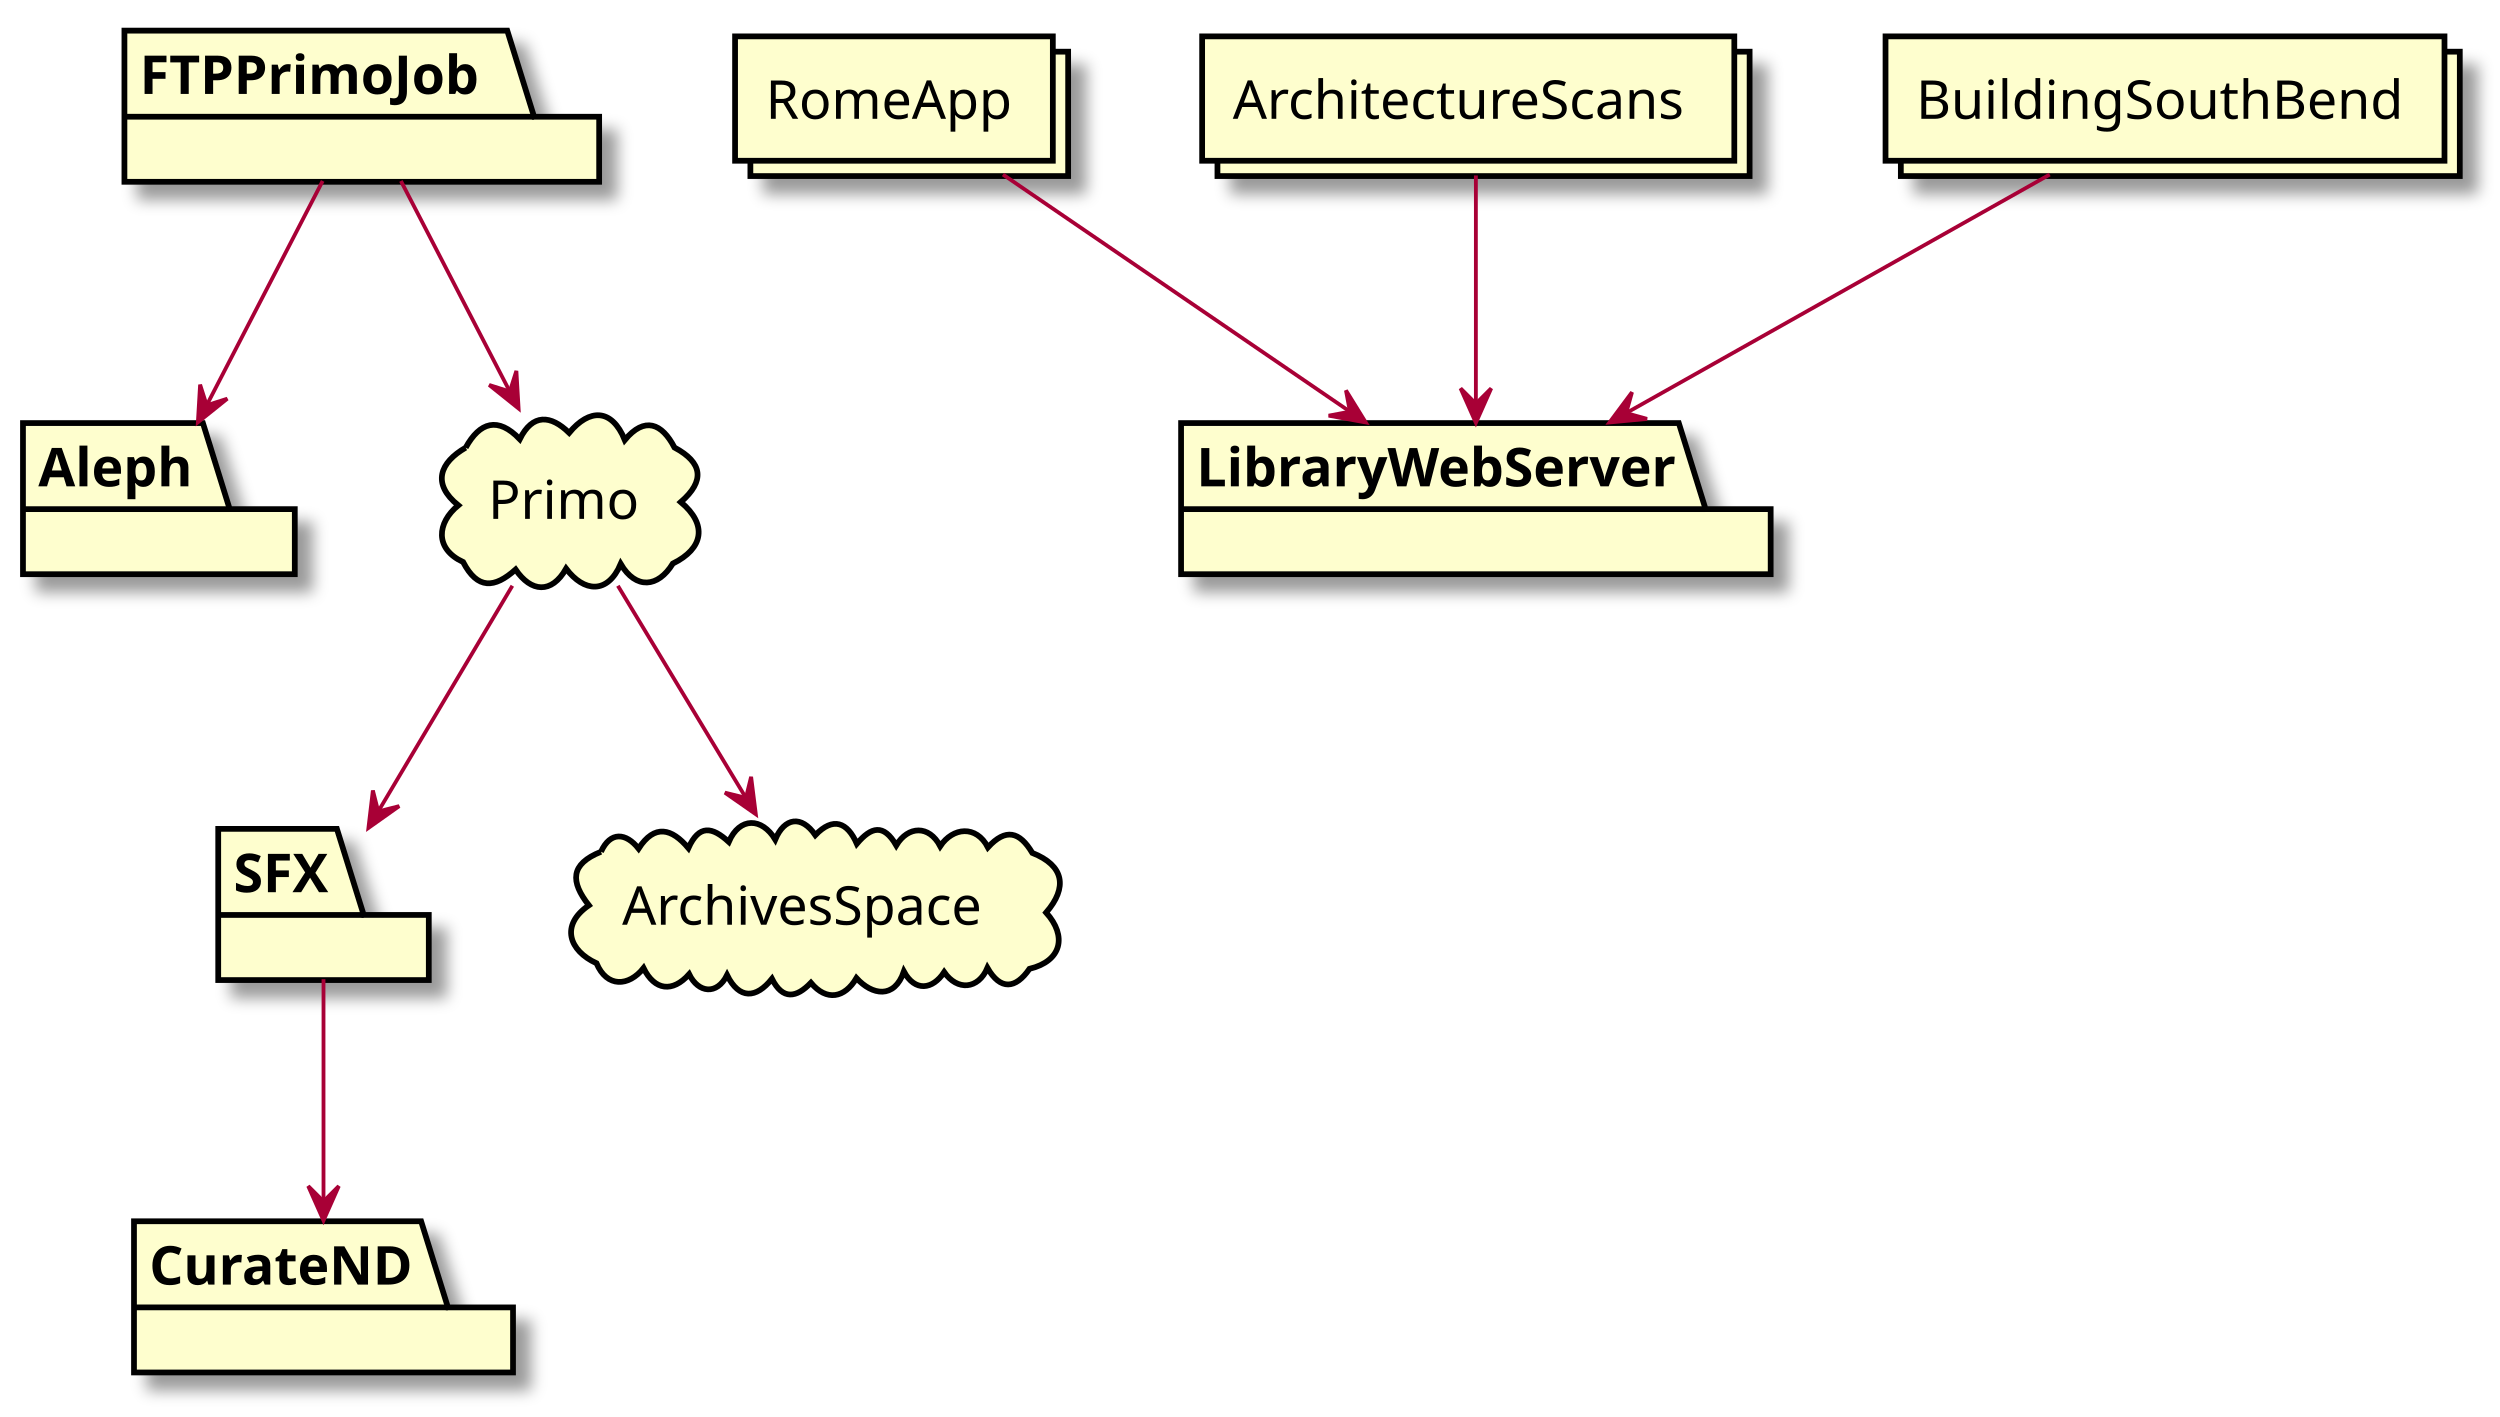
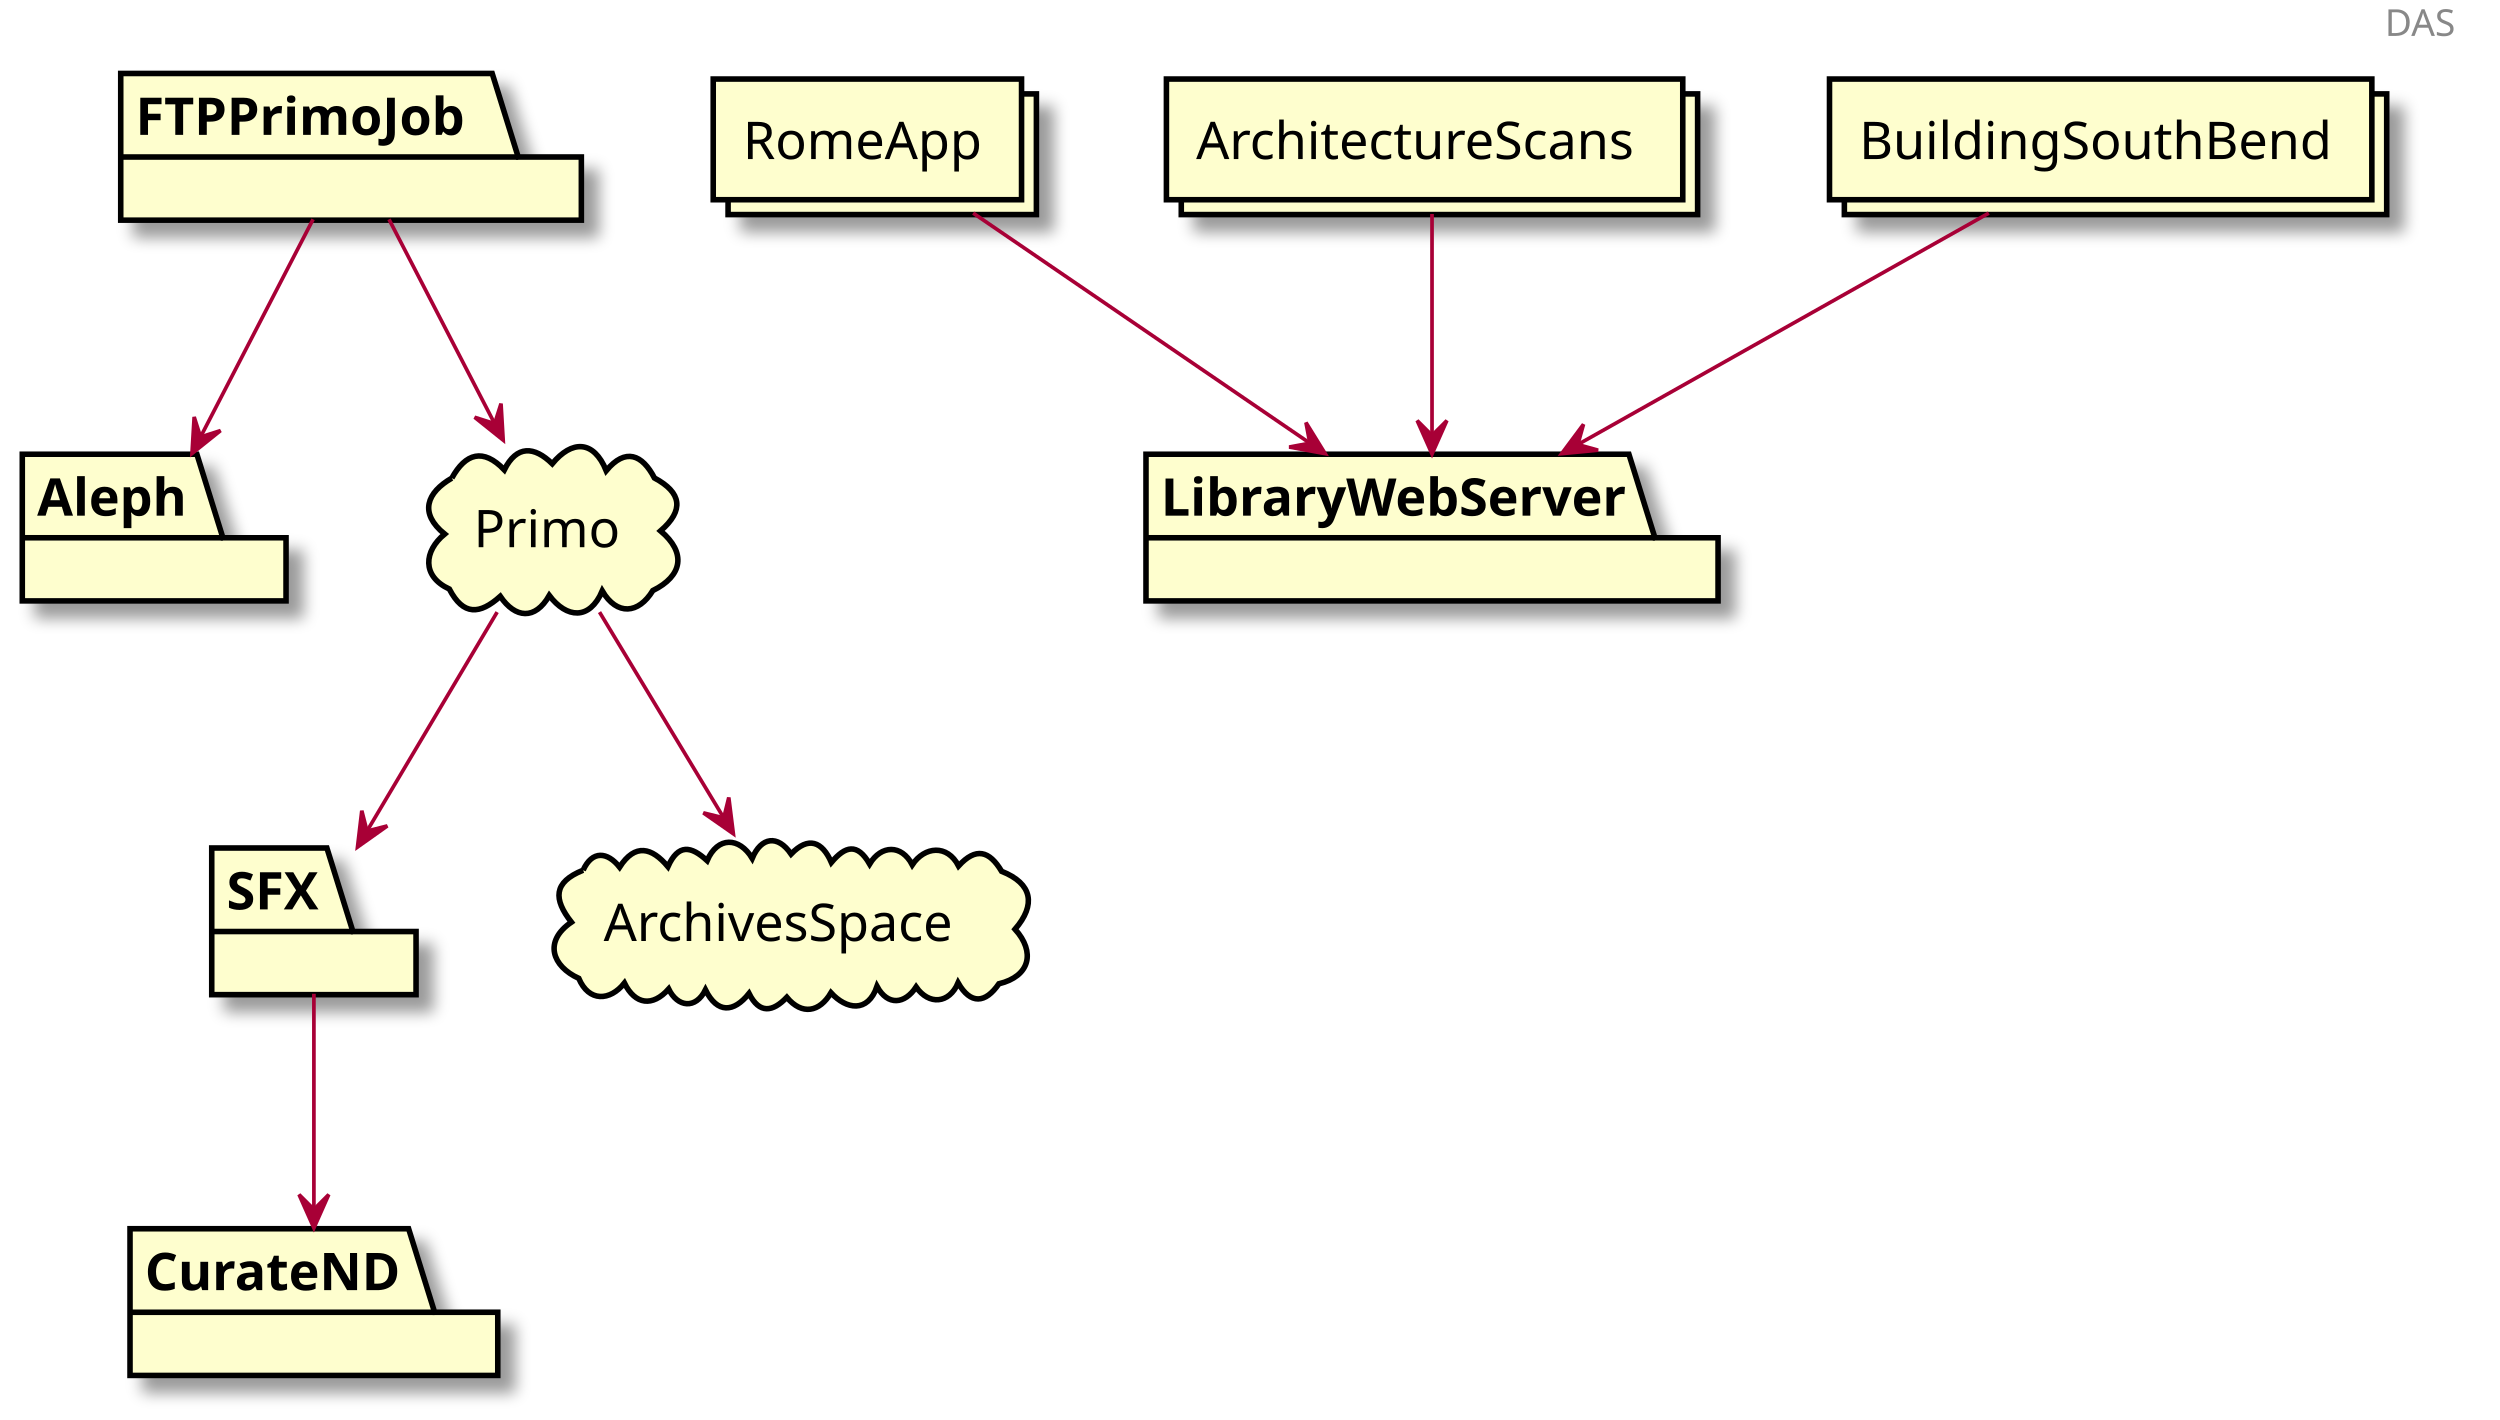
- <svg xmlns="http://www.w3.org/2000/svg" contentScriptType="application/ecmascript" contentStyleType="text/css" height="370px" preserveAspectRatio="none" style="width:653px;height:370px;" version="1.1" viewBox="0 0 653 370" width="653px" zoomAndPan="magnify">
+ <svg xmlns="http://www.w3.org/2000/svg" contentScriptType="application/ecmascript" contentStyleType="text/css" height="382px" preserveAspectRatio="none" style="width:673px;height:382px;" version="1.1" viewBox="0 0 673 382" width="673px" zoomAndPan="magnify">
  <defs>
-     <filter height="300%" id="fyiwz0o54gaoy" width="300%" x="-1" y="-1">
+     <filter height="300%" id="fcsahyzh7255n" width="300%" x="-1" y="-1">
      <feGaussianBlur result="blurOut" stdDeviation="2.0" />
      <feColorMatrix in="blurOut" result="blurOut2" type="matrix" values="0 0 0 0 0 0 0 0 0 0 0 0 0 0 0 0 0 0 .4 0" />
      <feOffset dx="4.0" dy="4.0" in="blurOut2" result="blurOut3" />
      <feBlend in="SourceGraphic" in2="blurOut3" mode="normal" />
    </filter>
  </defs>
  <g>
-     <polygon fill="#FEFECE" filter="url(#fyiwz0o54gaoy)" points="6,110.5,53,110.5,60,132.988,77,132.988,77,149.988,6,149.988,6,110.5" style="stroke: #000000; stroke-width: 1.5;" />
-     <line style="stroke: #000000; stroke-width: 1.5;" x1="6" x2="60" y1="132.988" y2="132.988" />
-     <text fill="#000000" font-family="sans-serif" font-size="14" font-weight="bold" lengthAdjust="spacingAndGlyphs" textLength="41" x="10" y="127.035">Aleph</text>
-     <polygon fill="#FEFECE" filter="url(#fyiwz0o54gaoy)" points="32.5,8,132.5,8,139.5,30.488,156.5,30.488,156.5,47.488,32.5,47.488,32.5,8" style="stroke: #000000; stroke-width: 1.5;" />
-     <line style="stroke: #000000; stroke-width: 1.5;" x1="32.5" x2="139.5" y1="30.488" y2="30.488" />
-     <text fill="#000000" font-family="sans-serif" font-size="14" font-weight="bold" lengthAdjust="spacingAndGlyphs" textLength="94" x="36.5" y="24.535">FTPPrimoJob</text>
-     <path d="M121.633,116.93 C125.334,110.217 130.065,108.754 135.761,114.705 C139.125,107.962 143.834,108.356 148.663,113.055 C153.948,106.679 159.795,106.606 163.198,114.917 C168.397,108.689 172.888,110.56 176.175,116.892 C183.553,120.852 184.228,125.581 177.828,131.139 C184.853,137.033 183.763,143.261 175.745,147.204 C171.877,153.521 166.104,154.029 162.13,147.315 C158.688,155.31 152.519,154.679 147.869,148.534 C144.038,155.226 138.719,154.708 134.671,148.76 C129.151,153.684 124.743,154.048 120.963,146.799 C113.469,143.325 114.114,136.58 119.7,131.99 C112.706,126.344 114.899,120.814 121.633,116.93 " fill="#FEFECE" style="stroke: #000000; stroke-width: 1.5;" />
-     <text fill="#000000" font-family="sans-serif" font-size="14" lengthAdjust="spacingAndGlyphs" textLength="40" x="127.5" y="135.535">Primo</text>
-     <polygon fill="#FEFECE" filter="url(#fyiwz0o54gaoy)" points="57,216.5,88,216.5,95,238.988,112,238.988,112,255.988,57,255.988,57,216.5" style="stroke: #000000; stroke-width: 1.5;" />
-     <line style="stroke: #000000; stroke-width: 1.5;" x1="57" x2="95" y1="238.988" y2="238.988" />
-     <text fill="#000000" font-family="sans-serif" font-size="14" font-weight="bold" lengthAdjust="spacingAndGlyphs" textLength="25" x="61" y="233.035">SFX</text>
-     <polygon fill="#FEFECE" filter="url(#fyiwz0o54gaoy)" points="35,319,110,319,117,341.488,134,341.488,134,358.488,35,358.488,35,319" style="stroke: #000000; stroke-width: 1.5;" />
-     <line style="stroke: #000000; stroke-width: 1.5;" x1="35" x2="117" y1="341.488" y2="341.488" />
-     <text fill="#000000" font-family="sans-serif" font-size="14" font-weight="bold" lengthAdjust="spacingAndGlyphs" textLength="69" x="39" y="335.535">CurateND</text>
-     <path d="M156.975,222.482 C159.441,217.065 163.523,217.517 166.795,221.654 C170.999,215.135 175.478,216.359 179.803,221.518 C182.617,215.322 185.982,215.916 190.355,219.903 C193.21,213.327 198.998,213.52 202.496,219.27 C204.914,213.538 209.344,212.847 212.965,218.126 C217.644,213.273 221.318,214.729 223.805,220.387 C227.559,215.96 230.762,215.04 234.103,220.804 C237.22,215.664 242.667,215.474 245.584,221.017 C248.911,216.062 254.989,215.44 258.047,221.326 C262.724,216.241 266.302,217.185 269.64,222.78 C277.994,226.091 278.916,231.809 273.25,238.367 C278.808,244.528 277.305,251.04 268.898,253.066 C265.244,258.361 261.322,258.711 257.919,252.82 C255.5,258.461 250.076,258.869 246.619,253.927 C243.571,258.546 239.004,259.1 236.096,253.777 C233.586,261.02 227.822,259.965 223.702,255.479 C220.627,260.693 215.925,261.63 211.808,256.701 C208.012,260.651 204.463,261.272 201.635,255.67 C197.482,260.849 193.111,261.114 189.91,254.706 C187.242,259.993 182.419,259.399 180.001,254.464 C175.654,259.332 171.004,258.742 168.095,252.869 C164.208,257.743 158.525,258.031 155.806,251.599 C148.661,248.338 146.234,241.672 153.814,236.472 C148.986,230.294 148.876,225.738 156.975,222.482 " fill="#FEFECE" style="stroke: #000000; stroke-width: 1.5;" />
-     <text fill="#000000" font-family="sans-serif" font-size="14" lengthAdjust="spacingAndGlyphs" textLength="98" x="162.5" y="241.535">ArchivesSpace</text>
-     <polygon fill="#FEFECE" filter="url(#fyiwz0o54gaoy)" points="308.5,110.5,438.5,110.5,445.5,132.988,462.5,132.988,462.5,149.988,308.5,149.988,308.5,110.5" style="stroke: #000000; stroke-width: 1.5;" />
-     <line style="stroke: #000000; stroke-width: 1.5;" x1="308.5" x2="445.5" y1="132.988" y2="132.988" />
-     <text fill="#000000" font-family="sans-serif" font-size="14" font-weight="bold" lengthAdjust="spacingAndGlyphs" textLength="124" x="312.5" y="127.035">LibraryWebServer</text>
-     <rect fill="#FEFECE" filter="url(#fyiwz0o54gaoy)" height="32.488" style="stroke: #000000; stroke-width: 1.5;" width="83" x="196" y="13.5" />
-     <rect fill="#FEFECE" height="32.488" style="stroke: #000000; stroke-width: 1.5;" width="83" x="192" y="9.5" />
-     <text fill="#000000" font-family="sans-serif" font-size="14" lengthAdjust="spacingAndGlyphs" textLength="67" x="200" y="31.035">RomeApp</text>
-     <rect fill="#FEFECE" filter="url(#fyiwz0o54gaoy)" height="32.488" style="stroke: #000000; stroke-width: 1.5;" width="139" x="318" y="13.5" />
-     <rect fill="#FEFECE" height="32.488" style="stroke: #000000; stroke-width: 1.5;" width="139" x="314" y="9.5" />
-     <text fill="#000000" font-family="sans-serif" font-size="14" lengthAdjust="spacingAndGlyphs" textLength="123" x="322" y="31.035">ArchitectureScans</text>
-     <rect fill="#FEFECE" filter="url(#fyiwz0o54gaoy)" height="32.488" style="stroke: #000000; stroke-width: 1.5;" width="146" x="496.5" y="13.5" />
-     <rect fill="#FEFECE" height="32.488" style="stroke: #000000; stroke-width: 1.5;" width="146" x="492.5" y="9.5" />
-     <text fill="#000000" font-family="sans-serif" font-size="14" lengthAdjust="spacingAndGlyphs" textLength="130" x="500.5" y="31.035">BuildingSouthBend</text>
-     <path d="M84.281,47.263 C75.703,63.854 63.407,87.632 54.198,105.443 " fill="none" id="FTPPrimoJob-&gt;Aleph" style="stroke: #A80036; stroke-width: 1.0;" />
-     <polygon fill="#A80036" points="51.688,110.298,59.374,104.14,53.984,105.856,52.268,100.466,51.688,110.298" style="stroke: #A80036; stroke-width: 1.0;" />
-     <path d="M104.719,47.263 C112.748,62.79 124.031,84.613 132.995,101.948 " fill="none" id="FTPPrimoJob-&gt;Primo" style="stroke: #A80036; stroke-width: 1.0;" />
-     <polygon fill="#A80036" points="135.457,106.709,134.876,96.877,133.16,102.268,127.77,100.552,135.457,106.709" style="stroke: #A80036; stroke-width: 1.0;" />
-     <path d="M133.83,153 C123.488,170.401 109.322,194.236 98.823,211.9 " fill="none" id="Primo-&gt;SFX" style="stroke: #A80036; stroke-width: 1.0;" />
-     <polygon fill="#A80036" points="96.238,216.251,104.275,210.558,98.793,211.952,97.398,206.47,96.238,216.251" style="stroke: #A80036; stroke-width: 1.0;" />
-     <path d="M161.387,153 C171.132,169.141 184.219,190.816 194.576,207.969 " fill="none" id="Primo-&gt;ArchivesSpace" style="stroke: #A80036; stroke-width: 1.0;" />
-     <polygon fill="#A80036" points="197.419,212.678,196.191,202.906,194.835,208.398,189.343,207.041,197.419,212.678" style="stroke: #A80036; stroke-width: 1.0;" />
-     <path d="M84.5,255.763 C84.5,272.212 84.5,295.726 84.5,313.485 " fill="none" id="SFX-&gt;CurateND" style="stroke: #A80036; stroke-width: 1.0;" />
-     <polygon fill="#A80036" points="84.5,318.798,88.5,309.798,84.5,313.798,80.5,309.798,84.5,318.798" style="stroke: #A80036; stroke-width: 1.0;" />
-     <path d="M261.972,45.589 C287.199,62.828 325.265,88.839 352.468,107.428 " fill="none" id="RomeApp-&gt;LibraryWebServer" style="stroke: #A80036; stroke-width: 1.0;" />
-     <polygon fill="#A80036" points="356.737,110.345,351.563,101.965,352.608,107.524,347.049,108.57,356.737,110.345" style="stroke: #A80036; stroke-width: 1.0;" />
-     <path d="M385.5,45.825 C385.5,62.315 385.5,86.692 385.5,104.975 " fill="none" id="ArchitectureScans-&gt;LibraryWebServer" style="stroke: #A80036; stroke-width: 1.0;" />
-     <polygon fill="#A80036" points="385.5,110.438,389.5,101.438,385.5,105.438,381.5,101.438,385.5,110.438" style="stroke: #A80036; stroke-width: 1.0;" />
-     <path d="M535.381,45.589 C504.519,62.97 457.824,89.268 424.767,107.885 " fill="none" id="BuildingSouthBend-&gt;LibraryWebServer" style="stroke: #A80036; stroke-width: 1.0;" />
-     <polygon fill="#A80036" points="420.4,110.345,430.204,109.414,424.756,107.891,426.279,102.443,420.4,110.345" style="stroke: #A80036; stroke-width: 1.0;" />
+     <text fill="#888888" font-family="sans-serif" font-size="10" lengthAdjust="spacingAndGlyphs" textLength="19" x="642" y="9.668">DAS</text>
+     <polygon fill="#FEFECE" filter="url(#fcsahyzh7255n)" points="6,122.277,53,122.277,60,144.766,77,144.766,77,161.766,6,161.766,6,122.277" style="stroke: #000000; stroke-width: 1.5;" />
+     <line style="stroke: #000000; stroke-width: 1.5;" x1="6" x2="60" y1="144.766" y2="144.766" />
+     <text fill="#000000" font-family="sans-serif" font-size="14" font-weight="bold" lengthAdjust="spacingAndGlyphs" textLength="41" x="10" y="138.812">Aleph</text>
+     <polygon fill="#FEFECE" filter="url(#fcsahyzh7255n)" points="32.5,19.777,132.5,19.777,139.5,42.266,156.5,42.266,156.5,59.266,32.5,59.266,32.5,19.777" style="stroke: #000000; stroke-width: 1.5;" />
+     <line style="stroke: #000000; stroke-width: 1.5;" x1="32.5" x2="139.5" y1="42.266" y2="42.266" />
+     <text fill="#000000" font-family="sans-serif" font-size="14" font-weight="bold" lengthAdjust="spacingAndGlyphs" textLength="94" x="36.5" y="36.312">FTPPrimoJob</text>
+     <path d="M121.633,128.708 C125.334,121.995 130.065,120.532 135.761,126.482 C139.125,119.739 143.834,120.133 148.663,124.832 C153.948,118.456 159.795,118.383 163.198,126.695 C168.397,120.466 172.888,122.337 176.175,128.67 C183.553,132.629 184.228,137.358 177.828,142.917 C184.853,148.811 183.763,155.038 175.745,158.981 C171.877,165.298 166.104,165.806 162.13,159.093 C158.688,167.087 152.519,166.456 147.869,160.311 C144.038,167.004 138.719,166.485 134.671,160.538 C129.151,165.461 124.743,165.825 120.963,158.577 C113.469,155.102 114.114,148.358 119.7,143.767 C112.706,138.121 114.899,132.592 121.633,128.708 " fill="#FEFECE" style="stroke: #000000; stroke-width: 1.5;" />
+     <text fill="#000000" font-family="sans-serif" font-size="14" lengthAdjust="spacingAndGlyphs" textLength="40" x="127.5" y="147.312">Primo</text>
+     <polygon fill="#FEFECE" filter="url(#fcsahyzh7255n)" points="57,228.277,88,228.277,95,250.766,112,250.766,112,267.766,57,267.766,57,228.277" style="stroke: #000000; stroke-width: 1.5;" />
+     <line style="stroke: #000000; stroke-width: 1.5;" x1="57" x2="95" y1="250.766" y2="250.766" />
+     <text fill="#000000" font-family="sans-serif" font-size="14" font-weight="bold" lengthAdjust="spacingAndGlyphs" textLength="25" x="61" y="244.812">SFX</text>
+     <polygon fill="#FEFECE" filter="url(#fcsahyzh7255n)" points="35,330.777,110,330.777,117,353.266,134,353.266,134,370.266,35,370.266,35,330.777" style="stroke: #000000; stroke-width: 1.5;" />
+     <line style="stroke: #000000; stroke-width: 1.5;" x1="35" x2="117" y1="353.266" y2="353.266" />
+     <text fill="#000000" font-family="sans-serif" font-size="14" font-weight="bold" lengthAdjust="spacingAndGlyphs" textLength="69" x="39" y="347.312">CurateND</text>
+     <path d="M156.975,234.259 C159.441,228.842 163.523,229.294 166.795,233.431 C170.999,226.912 175.478,228.137 179.803,233.296 C182.617,227.099 185.982,227.694 190.355,231.68 C193.21,225.104 198.998,225.297 202.496,231.047 C204.914,225.315 209.344,224.624 212.965,229.903 C217.644,225.05 221.318,226.506 223.805,232.165 C227.559,227.737 230.762,226.817 234.103,232.581 C237.22,227.442 242.667,227.251 245.584,232.795 C248.911,227.839 254.989,227.217 258.047,233.103 C262.724,228.018 266.302,228.963 269.64,234.557 C277.994,237.869 278.916,243.586 273.25,250.145 C278.808,256.306 277.305,262.817 268.898,264.843 C265.244,270.138 261.322,270.489 257.919,264.597 C255.5,270.238 250.076,270.647 246.619,265.704 C243.571,270.323 239.004,270.877 236.096,265.555 C233.586,272.797 227.822,271.742 223.702,267.256 C220.627,272.47 215.925,273.407 211.808,268.479 C208.012,272.429 204.463,273.05 201.635,267.448 C197.482,272.626 193.111,272.892 189.91,266.483 C187.242,271.77 182.419,271.176 180.001,266.241 C175.654,271.11 171.004,270.519 168.095,264.647 C164.208,269.52 158.525,269.808 155.806,263.377 C148.661,260.116 146.234,253.449 153.814,248.249 C148.986,242.071 148.876,237.516 156.975,234.259 " fill="#FEFECE" style="stroke: #000000; stroke-width: 1.5;" />
+     <text fill="#000000" font-family="sans-serif" font-size="14" lengthAdjust="spacingAndGlyphs" textLength="98" x="162.5" y="253.312">ArchivesSpace</text>
+     <polygon fill="#FEFECE" filter="url(#fcsahyzh7255n)" points="308.5,122.277,438.5,122.277,445.5,144.766,462.5,144.766,462.5,161.766,308.5,161.766,308.5,122.277" style="stroke: #000000; stroke-width: 1.5;" />
+     <line style="stroke: #000000; stroke-width: 1.5;" x1="308.5" x2="445.5" y1="144.766" y2="144.766" />
+     <text fill="#000000" font-family="sans-serif" font-size="14" font-weight="bold" lengthAdjust="spacingAndGlyphs" textLength="124" x="312.5" y="138.812">LibraryWebServer</text>
+     <rect fill="#FEFECE" filter="url(#fcsahyzh7255n)" height="32.488" style="stroke: #000000; stroke-width: 1.5;" width="83" x="196" y="25.277" />
+     <rect fill="#FEFECE" height="32.488" style="stroke: #000000; stroke-width: 1.5;" width="83" x="192" y="21.277" />
+     <text fill="#000000" font-family="sans-serif" font-size="14" lengthAdjust="spacingAndGlyphs" textLength="67" x="200" y="42.812">RomeApp</text>
+     <rect fill="#FEFECE" filter="url(#fcsahyzh7255n)" height="32.488" style="stroke: #000000; stroke-width: 1.5;" width="139" x="318" y="25.277" />
+     <rect fill="#FEFECE" height="32.488" style="stroke: #000000; stroke-width: 1.5;" width="139" x="314" y="21.277" />
+     <text fill="#000000" font-family="sans-serif" font-size="14" lengthAdjust="spacingAndGlyphs" textLength="123" x="322" y="42.812">ArchitectureScans</text>
+     <rect fill="#FEFECE" filter="url(#fcsahyzh7255n)" height="32.488" style="stroke: #000000; stroke-width: 1.5;" width="146" x="496.5" y="25.277" />
+     <rect fill="#FEFECE" height="32.488" style="stroke: #000000; stroke-width: 1.5;" width="146" x="492.5" y="21.277" />
+     <text fill="#000000" font-family="sans-serif" font-size="14" lengthAdjust="spacingAndGlyphs" textLength="130" x="500.5" y="42.812">BuildingSouthBend</text>
+     <path d="M84.281,59.04 C75.703,75.631 63.407,99.409 54.198,117.22 " fill="none" id="FTPPrimoJob-&gt;Aleph" style="stroke: #A80036; stroke-width: 1.0;" />
+     <polygon fill="#A80036" points="51.688,122.075,59.374,115.918,53.984,117.634,52.268,112.243,51.688,122.075" style="stroke: #A80036; stroke-width: 1.0;" />
+     <path d="M104.719,59.04 C112.748,74.567 124.031,96.39 132.995,113.725 " fill="none" id="FTPPrimoJob-&gt;Primo" style="stroke: #A80036; stroke-width: 1.0;" />
+     <polygon fill="#A80036" points="135.457,118.486,134.876,108.655,133.16,114.045,127.77,112.329,135.457,118.486" style="stroke: #A80036; stroke-width: 1.0;" />
+     <path d="M133.83,164.778 C123.488,182.179 109.322,206.013 98.823,223.678 " fill="none" id="Primo-&gt;SFX" style="stroke: #A80036; stroke-width: 1.0;" />
+     <polygon fill="#A80036" points="96.238,228.028,104.275,222.335,98.793,223.73,97.398,218.248,96.238,228.028" style="stroke: #A80036; stroke-width: 1.0;" />
+     <path d="M161.387,164.778 C171.132,180.918 184.219,202.594 194.576,219.746 " fill="none" id="Primo-&gt;ArchivesSpace" style="stroke: #A80036; stroke-width: 1.0;" />
+     <polygon fill="#A80036" points="197.419,224.456,196.191,214.684,194.835,220.175,189.343,218.819,197.419,224.456" style="stroke: #A80036; stroke-width: 1.0;" />
+     <path d="M84.5,267.54 C84.5,283.989 84.5,307.503 84.5,325.262 " fill="none" id="SFX-&gt;CurateND" style="stroke: #A80036; stroke-width: 1.0;" />
+     <polygon fill="#A80036" points="84.5,330.575,88.5,321.575,84.5,325.575,80.5,321.575,84.5,330.575" style="stroke: #A80036; stroke-width: 1.0;" />
+     <path d="M261.972,57.366 C287.199,74.605 325.265,100.617 352.468,119.205 " fill="none" id="RomeApp-&gt;LibraryWebServer" style="stroke: #A80036; stroke-width: 1.0;" />
+     <polygon fill="#A80036" points="356.737,122.122,351.563,113.742,352.608,119.301,347.049,120.347,356.737,122.122" style="stroke: #A80036; stroke-width: 1.0;" />
+     <path d="M385.5,57.602 C385.5,74.093 385.5,98.47 385.5,116.752 " fill="none" id="ArchitectureScans-&gt;LibraryWebServer" style="stroke: #A80036; stroke-width: 1.0;" />
+     <polygon fill="#A80036" points="385.5,122.215,389.5,113.215,385.5,117.215,381.5,113.215,385.5,122.215" style="stroke: #A80036; stroke-width: 1.0;" />
+     <path d="M535.381,57.366 C504.519,74.747 457.824,101.045 424.767,119.663 " fill="none" id="BuildingSouthBend-&gt;LibraryWebServer" style="stroke: #A80036; stroke-width: 1.0;" />
+     <polygon fill="#A80036" points="420.4,122.122,430.204,121.191,424.756,119.669,426.279,114.221,420.4,122.122" style="stroke: #A80036; stroke-width: 1.0;" />
  </g>
</svg>
